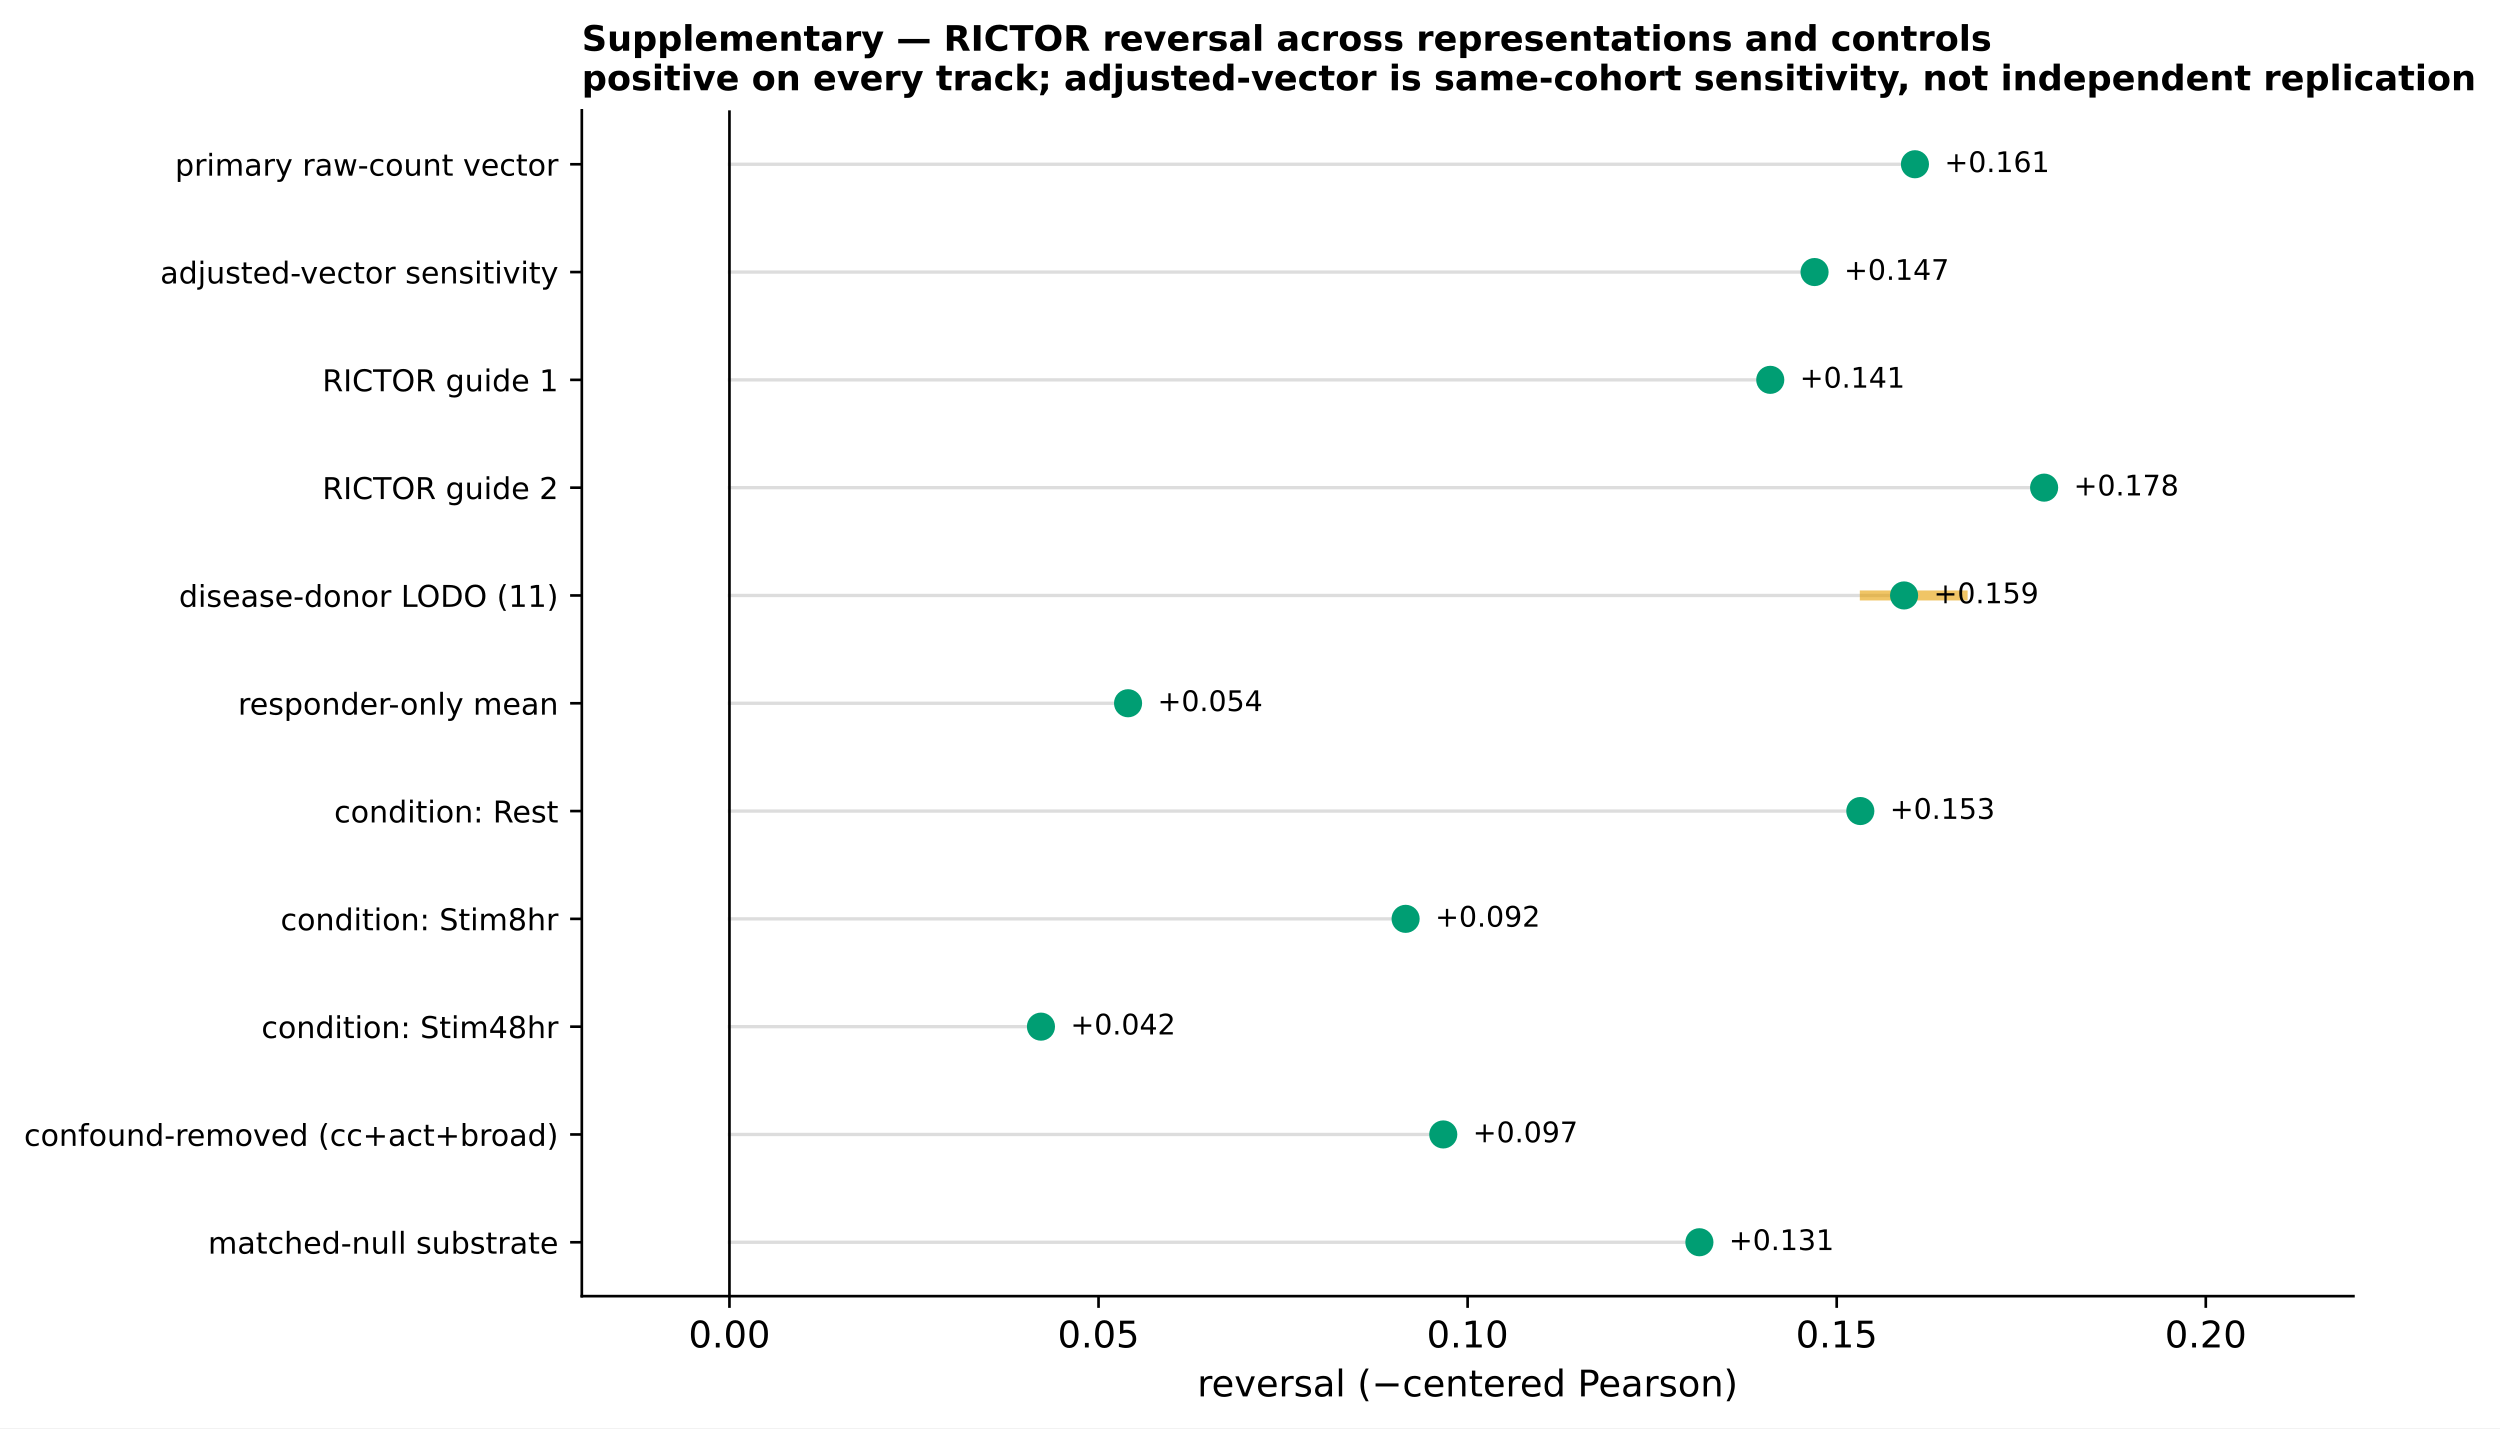
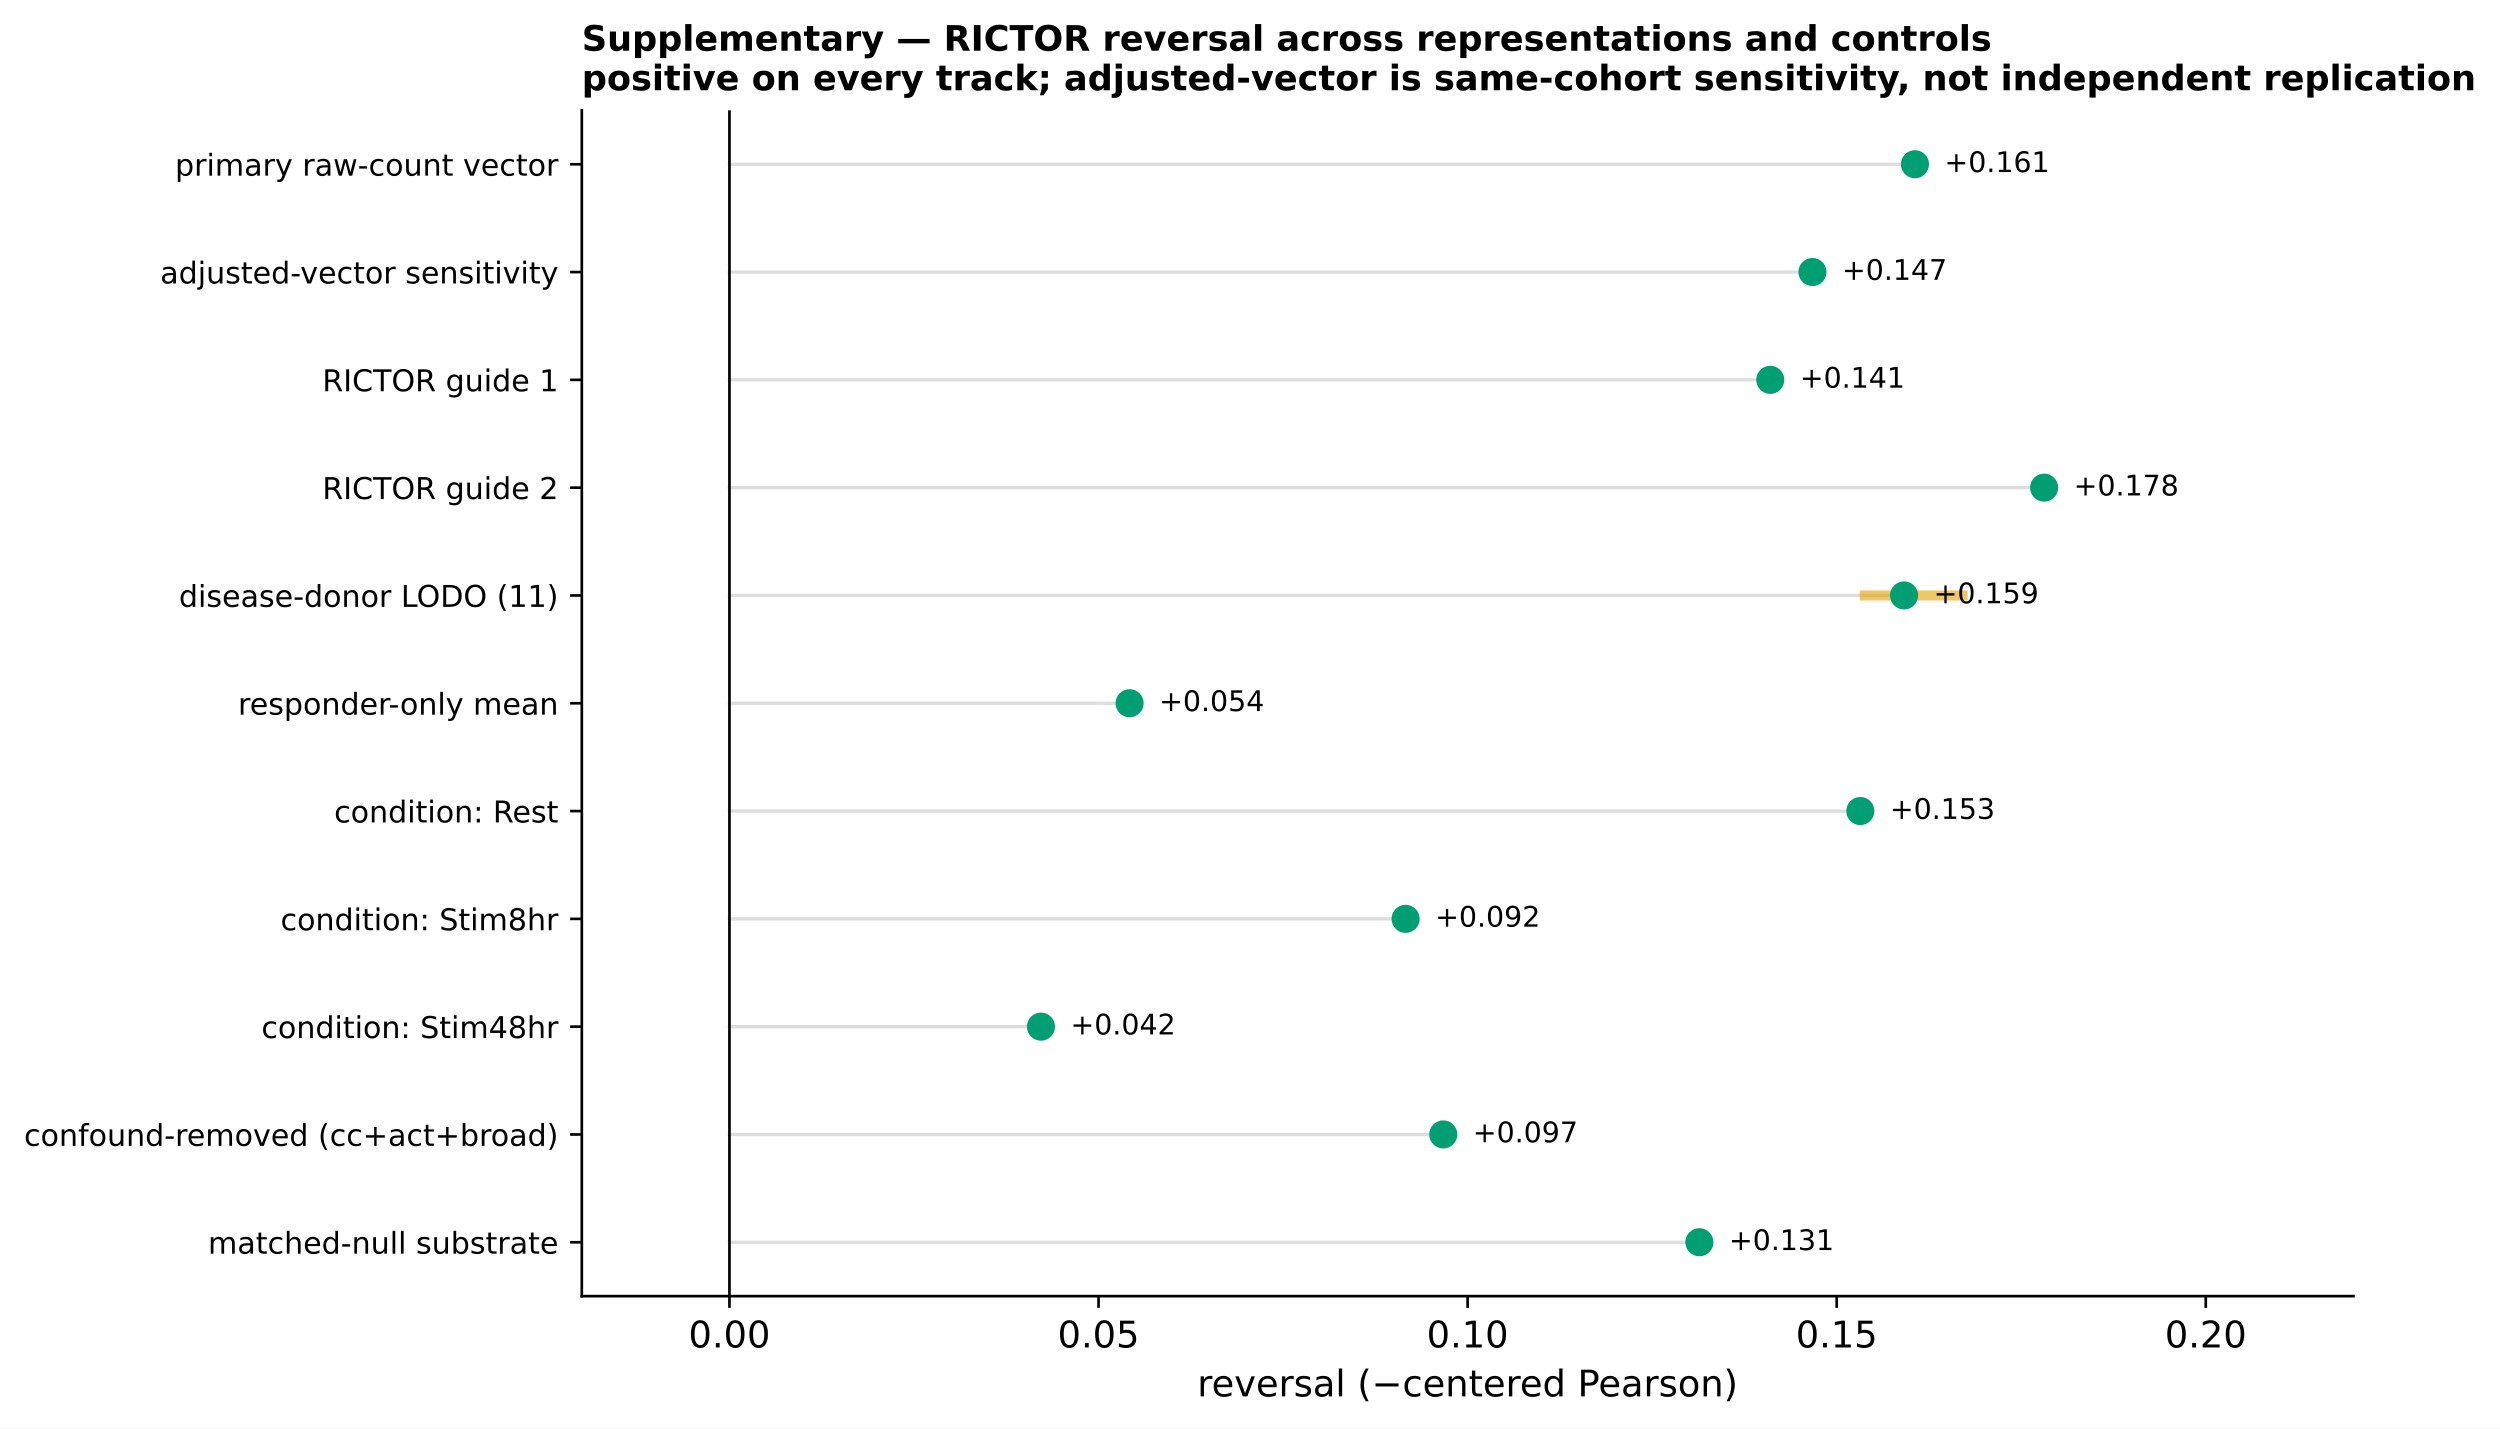
<svg xmlns="http://www.w3.org/2000/svg" xmlns:xlink="http://www.w3.org/1999/xlink" width="748.053pt" height="427.326pt" viewBox="0 0 748.053 427.326" version="1.1">
  <defs>
    <style type="text/css">*{stroke-linejoin: round; stroke-linecap: butt}</style>
  </defs>
  <g id="figure_1">
    <g id="patch_1">
      <path d="M 0 427.326  L 748.053 427.326  L 748.053 0  L 0 0  z " style="fill: #ffffff" />
    </g>
    <g id="axes_1">
      <g id="patch_2">
        <path d="M 174.092 387.834  L 704.192 387.834  L 704.192 33.018  L 174.092 33.018  z " style="fill: #ffffff" />
      </g>
      <g id="matplotlib.axis_1">
        <g id="xtick_1">
          <g id="line2d_1">
            <defs>
              <path id="mecb01af352" d="M 0 0  L 0 3.5  " style="stroke: #000000; stroke-width: 0.8" />
            </defs>
            <g>
              <use xlink:href="#mecb01af352" x="218.267" y="387.834" style="stroke: #000000; stroke-width: 0.8" />
            </g>
          </g>
          <g id="text_1">
            <text style="font-size: 11px; font-family: 'DejaVu Sans'; text-anchor: middle" x="218.267" y="403.192" transform="rotate(-0 218.267 403.1924)">0.00</text>
          </g>
        </g>
        <g id="xtick_2">
          <g id="line2d_2">
            <g>
              <use xlink:href="#mecb01af352" x="328.705" y="387.834" style="stroke: #000000; stroke-width: 0.8" />
            </g>
          </g>
          <g id="text_2">
            <text style="font-size: 11px; font-family: 'DejaVu Sans'; text-anchor: middle" x="328.705" y="403.192" transform="rotate(-0 328.7045 403.1924)">0.05</text>
          </g>
        </g>
        <g id="xtick_3">
          <g id="line2d_3">
            <g>
              <use xlink:href="#mecb01af352" x="439.142" y="387.834" style="stroke: #000000; stroke-width: 0.8" />
            </g>
          </g>
          <g id="text_3">
            <text style="font-size: 11px; font-family: 'DejaVu Sans'; text-anchor: middle" x="439.142" y="403.192" transform="rotate(-0 439.142 403.1924)">0.10</text>
          </g>
        </g>
        <g id="xtick_4">
          <g id="line2d_4">
            <g>
              <use xlink:href="#mecb01af352" x="549.58" y="387.834" style="stroke: #000000; stroke-width: 0.8" />
            </g>
          </g>
          <g id="text_4">
            <text style="font-size: 11px; font-family: 'DejaVu Sans'; text-anchor: middle" x="549.58" y="403.192" transform="rotate(-0 549.5795 403.1924)">0.15</text>
          </g>
        </g>
        <g id="xtick_5">
          <g id="line2d_5">
            <g>
              <use xlink:href="#mecb01af352" x="660.017" y="387.834" style="stroke: #000000; stroke-width: 0.8" />
            </g>
          </g>
          <g id="text_5">
            <text style="font-size: 11px; font-family: 'DejaVu Sans'; text-anchor: middle" x="660.017" y="403.192" transform="rotate(-0 660.017 403.1924)">0.20</text>
          </g>
        </g>
        <g id="text_6">
          <text style="font-size: 11px; font-family: 'DejaVu Sans'; text-anchor: middle" x="439.142" y="417.838" transform="rotate(-0 439.142 417.8383)">reversal (−centered Pearson)</text>
        </g>
      </g>
      <g id="matplotlib.axis_2">
        <g id="ytick_1">
          <g id="line2d_6">
            <defs>
              <path id="m360fb536de" d="M 0 0  L -3.5 0  " style="stroke: #000000; stroke-width: 0.8" />
            </defs>
            <g>
              <use xlink:href="#m360fb536de" x="174.092" y="49.146" style="stroke: #000000; stroke-width: 0.8" />
            </g>
          </g>
          <g id="text_7">
            <text style="font-size: 9px; font-family: 'DejaVu Sans'; text-anchor: end" x="167.092" y="52.565" transform="rotate(-0 167.092 52.56539)">primary raw-count vector</text>
          </g>
        </g>
        <g id="ytick_2">
          <g id="line2d_7">
            <g>
              <use xlink:href="#m360fb536de" x="174.092" y="81.402" style="stroke: #000000; stroke-width: 0.8" />
            </g>
          </g>
          <g id="text_8">
            <text style="font-size: 9px; font-family: 'DejaVu Sans'; text-anchor: end" x="167.092" y="84.821" transform="rotate(-0 167.092 84.82139)">adjusted-vector sensitivity</text>
          </g>
        </g>
        <g id="ytick_3">
          <g id="line2d_8">
            <g>
              <use xlink:href="#m360fb536de" x="174.092" y="113.658" style="stroke: #000000; stroke-width: 0.8" />
            </g>
          </g>
          <g id="text_9">
            <text style="font-size: 9px; font-family: 'DejaVu Sans'; text-anchor: end" x="167.092" y="117.077" transform="rotate(-0 167.092 117.0774)">RICTOR guide 1</text>
          </g>
        </g>
        <g id="ytick_4">
          <g id="line2d_9">
            <g>
              <use xlink:href="#m360fb536de" x="174.092" y="145.914" style="stroke: #000000; stroke-width: 0.8" />
            </g>
          </g>
          <g id="text_10">
            <text style="font-size: 9px; font-family: 'DejaVu Sans'; text-anchor: end" x="167.092" y="149.333" transform="rotate(-0 167.092 149.3334)">RICTOR guide 2</text>
          </g>
        </g>
        <g id="ytick_5">
          <g id="line2d_10">
            <g>
              <use xlink:href="#m360fb536de" x="174.092" y="178.17" style="stroke: #000000; stroke-width: 0.8" />
            </g>
          </g>
          <g id="text_11">
            <text style="font-size: 9px; font-family: 'DejaVu Sans'; text-anchor: end" x="167.092" y="181.589" transform="rotate(-0 167.092 181.5894)">disease-donor LODO (11)</text>
          </g>
        </g>
        <g id="ytick_6">
          <g id="line2d_11">
            <g>
              <use xlink:href="#m360fb536de" x="174.092" y="210.426" style="stroke: #000000; stroke-width: 0.8" />
            </g>
          </g>
          <g id="text_12">
            <text style="font-size: 9px; font-family: 'DejaVu Sans'; text-anchor: end" x="167.092" y="213.845" transform="rotate(-0 167.092 213.8454)">responder-only mean</text>
          </g>
        </g>
        <g id="ytick_7">
          <g id="line2d_12">
            <g>
              <use xlink:href="#m360fb536de" x="174.092" y="242.682" style="stroke: #000000; stroke-width: 0.8" />
            </g>
          </g>
          <g id="text_13">
            <text style="font-size: 9px; font-family: 'DejaVu Sans'; text-anchor: end" x="167.092" y="246.101" transform="rotate(-0 167.092 246.1014)">condition: Rest</text>
          </g>
        </g>
        <g id="ytick_8">
          <g id="line2d_13">
            <g>
              <use xlink:href="#m360fb536de" x="174.092" y="274.938" style="stroke: #000000; stroke-width: 0.8" />
            </g>
          </g>
          <g id="text_14">
            <text style="font-size: 9px; font-family: 'DejaVu Sans'; text-anchor: end" x="167.092" y="278.357" transform="rotate(-0 167.092 278.3574)">condition: Stim8hr</text>
          </g>
        </g>
        <g id="ytick_9">
          <g id="line2d_14">
            <g>
              <use xlink:href="#m360fb536de" x="174.092" y="307.194" style="stroke: #000000; stroke-width: 0.8" />
            </g>
          </g>
          <g id="text_15">
            <text style="font-size: 9px; font-family: 'DejaVu Sans'; text-anchor: end" x="167.092" y="310.613" transform="rotate(-0 167.092 310.6134)">condition: Stim48hr</text>
          </g>
        </g>
        <g id="ytick_10">
          <g id="line2d_15">
            <g>
              <use xlink:href="#m360fb536de" x="174.092" y="339.45" style="stroke: #000000; stroke-width: 0.8" />
            </g>
          </g>
          <g id="text_16">
            <text style="font-size: 9px; font-family: 'DejaVu Sans'; text-anchor: end" x="167.092" y="342.869" transform="rotate(-0 167.092 342.8694)">confound-removed (cc+act+broad)</text>
          </g>
        </g>
        <g id="ytick_11">
          <g id="line2d_16">
            <g>
              <use xlink:href="#m360fb536de" x="174.092" y="371.706" style="stroke: #000000; stroke-width: 0.8" />
            </g>
          </g>
          <g id="text_17">
            <text style="font-size: 9px; font-family: 'DejaVu Sans'; text-anchor: end" x="167.092" y="375.125" transform="rotate(-0 167.092 375.1254)">matched-null substrate</text>
          </g>
        </g>
      </g>
      <g id="line2d_17">
        <path d="M 218.267 49.146  L 572.992 49.146  " clip-path="url(#p3b2142cef9)" style="fill: none; stroke: #dddddd; stroke-linecap: square" />
      </g>
      <g id="line2d_18">
-         <path d="M 218.267 81.402  L 542.953 81.402  " clip-path="url(#p3b2142cef9)" style="fill: none; stroke: #dddddd; stroke-linecap: square" />
+         <path d="M 218.267 81.402  L 542.319 81.402  " clip-path="url(#p3b2142cef9)" style="fill: none; stroke: #dddddd; stroke-linecap: square" />
      </g>
      <g id="line2d_19">
        <path d="M 218.267 113.658  L 529.701 113.658  " clip-path="url(#p3b2142cef9)" style="fill: none; stroke: #dddddd; stroke-linecap: square" />
      </g>
      <g id="line2d_20">
        <path d="M 218.267 145.914  L 611.645 145.914  " clip-path="url(#p3b2142cef9)" style="fill: none; stroke: #dddddd; stroke-linecap: square" />
      </g>
      <g id="line2d_21">
        <path d="M 218.267 178.17  L 569.741 178.17  " clip-path="url(#p3b2142cef9)" style="fill: none; stroke: #dddddd; stroke-linecap: square" />
      </g>
      <g id="line2d_22">
        <path d="M 557.993 178.17  L 587.256 178.17  " clip-path="url(#p3b2142cef9)" style="fill: none; stroke: #e69f00; stroke-opacity: 0.6; stroke-width: 3; stroke-linecap: square" />
      </g>
      <g id="line2d_23">
-         <path d="M 218.267 210.426  L 337.54 210.426  " clip-path="url(#p3b2142cef9)" style="fill: none; stroke: #dddddd; stroke-linecap: square" />
+         <path d="M 218.267 210.426  L 338.006 210.426  " clip-path="url(#p3b2142cef9)" style="fill: none; stroke: #dddddd; stroke-linecap: square" />
      </g>
      <g id="line2d_24">
        <path d="M 218.267 242.682  L 556.648 242.682  " clip-path="url(#p3b2142cef9)" style="fill: none; stroke: #dddddd; stroke-linecap: square" />
      </g>
      <g id="line2d_25">
        <path d="M 218.267 274.938  L 420.589 274.938  " clip-path="url(#p3b2142cef9)" style="fill: none; stroke: #dddddd; stroke-linecap: square" />
      </g>
      <g id="line2d_26">
        <path d="M 218.267 307.194  L 311.476 307.194  " clip-path="url(#p3b2142cef9)" style="fill: none; stroke: #dddddd; stroke-linecap: square" />
      </g>
      <g id="line2d_27">
        <path d="M 218.267 339.45  L 431.855 339.45  " clip-path="url(#p3b2142cef9)" style="fill: none; stroke: #dddddd; stroke-linecap: square" />
      </g>
      <g id="line2d_28">
        <path d="M 218.267 371.706  L 508.497 371.706  " clip-path="url(#p3b2142cef9)" style="fill: none; stroke: #dddddd; stroke-linecap: square" />
      </g>
      <g id="line2d_29">
        <path d="M 218.267 387.834  L 218.267 33.018  " clip-path="url(#p3b2142cef9)" style="fill: none; stroke: #000000; stroke-width: 0.8; stroke-linecap: square" />
      </g>
      <g id="patch_3">
        <path d="M 174.092 387.834  L 174.092 33.018  " style="fill: none; stroke: #000000; stroke-width: 0.8; stroke-linejoin: miter; stroke-linecap: square" />
      </g>
      <g id="patch_4">
        <path d="M 174.092 387.834  L 704.192 387.834  " style="fill: none; stroke: #000000; stroke-width: 0.8; stroke-linejoin: miter; stroke-linecap: square" />
      </g>
      <g id="PathCollection_1">
        <defs>
          <path id="m64a1d5a348" d="M 0 3.708  C 0.983 3.708 1.927 3.317 2.622 2.622  C 3.317 1.927 3.708 0.983 3.708 0  C 3.708 -0.983 3.317 -1.927 2.622 -2.622  C 1.927 -3.317 0.983 -3.708 0 -3.708  C -0.983 -3.708 -1.927 -3.317 -2.622 -2.622  C -3.317 -1.927 -3.708 -0.983 -3.708 0  C -3.708 0.983 -3.317 1.927 -2.622 2.622  C -1.927 3.317 -0.983 3.708 0 3.708  z " style="stroke: #009e73" />
        </defs>
        <g clip-path="url(#p3b2142cef9)">
          <use xlink:href="#m64a1d5a348" x="572.992" y="49.146" style="fill: #009e73; stroke: #009e73" />
        </g>
      </g>
      <g id="text_18">
        <text style="font-size: 8.5px; font-family: 'DejaVu Sans'; text-anchor: start" x="581.827" y="51.492" transform="rotate(-0 581.8273 51.49156)">+0.161</text>
      </g>
      <g id="PathCollection_2">
        <g clip-path="url(#p3b2142cef9)">
-           <use xlink:href="#m64a1d5a348" x="542.953" y="81.402" style="fill: #009e73; stroke: #009e73" />
+           <use xlink:href="#m64a1d5a348" x="542.319" y="81.402" style="fill: #009e73; stroke: #009e73" />
        </g>
      </g>
      <g id="text_19">
-         <text style="font-size: 8.5px; font-family: 'DejaVu Sans'; text-anchor: start" x="551.788" y="83.748" transform="rotate(-0 551.7883 83.74756)">+0.147</text>
+         <text style="font-size: 8.5px; font-family: 'DejaVu Sans'; text-anchor: start" x="551.154" y="83.748" transform="rotate(-0 551.1544 83.74756)">+0.147</text>
      </g>
      <g id="PathCollection_3">
        <g clip-path="url(#p3b2142cef9)">
          <use xlink:href="#m64a1d5a348" x="529.701" y="113.658" style="fill: #009e73; stroke: #009e73" />
        </g>
      </g>
      <g id="text_20">
        <text style="font-size: 8.5px; font-family: 'DejaVu Sans'; text-anchor: start" x="538.536" y="116.004" transform="rotate(-0 538.5358 116.0036)">+0.141</text>
      </g>
      <g id="PathCollection_4">
        <g clip-path="url(#p3b2142cef9)">
          <use xlink:href="#m64a1d5a348" x="611.645" y="145.914" style="fill: #009e73; stroke: #009e73" />
        </g>
      </g>
      <g id="text_21">
        <text style="font-size: 8.5px; font-family: 'DejaVu Sans'; text-anchor: start" x="620.48" y="148.26" transform="rotate(-0 620.4804 148.2596)">+0.178</text>
      </g>
      <g id="PathCollection_5">
        <g clip-path="url(#p3b2142cef9)">
          <use xlink:href="#m64a1d5a348" x="569.741" y="178.17" style="fill: #009e73; stroke: #009e73" />
        </g>
      </g>
      <g id="text_22">
        <text style="font-size: 8.5px; font-family: 'DejaVu Sans'; text-anchor: start" x="578.576" y="180.516" transform="rotate(-0 578.576 180.5156)">+0.159</text>
      </g>
      <g id="PathCollection_6">
        <g clip-path="url(#p3b2142cef9)">
-           <use xlink:href="#m64a1d5a348" x="337.54" y="210.426" style="fill: #009e73; stroke: #009e73" />
+           <use xlink:href="#m64a1d5a348" x="338.006" y="210.426" style="fill: #009e73; stroke: #009e73" />
        </g>
      </g>
      <g id="text_23">
-         <text style="font-size: 8.5px; font-family: 'DejaVu Sans'; text-anchor: start" x="346.375" y="212.772" transform="rotate(-0 346.3745 212.7716)">+0.054</text>
+         <text style="font-size: 8.5px; font-family: 'DejaVu Sans'; text-anchor: start" x="346.841" y="212.772" transform="rotate(-0 346.8406 212.7716)">+0.054</text>
      </g>
      <g id="PathCollection_7">
        <g clip-path="url(#p3b2142cef9)">
          <use xlink:href="#m64a1d5a348" x="556.648" y="242.682" style="fill: #009e73; stroke: #009e73" />
        </g>
      </g>
      <g id="text_24">
        <text style="font-size: 8.5px; font-family: 'DejaVu Sans'; text-anchor: start" x="565.483" y="245.028" transform="rotate(-0 565.4825 245.0276)">+0.153</text>
      </g>
      <g id="PathCollection_8">
        <g clip-path="url(#p3b2142cef9)">
          <use xlink:href="#m64a1d5a348" x="420.589" y="274.938" style="fill: #009e73; stroke: #009e73" />
        </g>
      </g>
      <g id="text_25">
        <text style="font-size: 8.5px; font-family: 'DejaVu Sans'; text-anchor: start" x="429.424" y="277.284" transform="rotate(-0 429.4235 277.2836)">+0.092</text>
      </g>
      <g id="PathCollection_9">
        <g clip-path="url(#p3b2142cef9)">
          <use xlink:href="#m64a1d5a348" x="311.476" y="307.194" style="fill: #009e73; stroke: #009e73" />
        </g>
      </g>
      <g id="text_26">
        <text style="font-size: 8.5px; font-family: 'DejaVu Sans'; text-anchor: start" x="320.311" y="309.54" transform="rotate(-0 320.3113 309.5396)">+0.042</text>
      </g>
      <g id="PathCollection_10">
        <g clip-path="url(#p3b2142cef9)">
          <use xlink:href="#m64a1d5a348" x="431.855" y="339.45" style="fill: #009e73; stroke: #009e73" />
        </g>
      </g>
      <g id="text_27">
        <text style="font-size: 8.5px; font-family: 'DejaVu Sans'; text-anchor: start" x="440.69" y="341.796" transform="rotate(-0 440.6904 341.7956)">+0.097</text>
      </g>
      <g id="PathCollection_11">
        <g clip-path="url(#p3b2142cef9)">
          <use xlink:href="#m64a1d5a348" x="508.497" y="371.706" style="fill: #009e73; stroke: #009e73" />
        </g>
      </g>
      <g id="text_28">
        <text style="font-size: 8.5px; font-family: 'DejaVu Sans'; text-anchor: start" x="517.332" y="374.052" transform="rotate(-0 517.3318 374.0516)">+0.131</text>
      </g>
      <g id="text_29">
        <text style="font-weight: 700; font-size: 10.5px; font-family: 'DejaVu Sans'" transform="translate(174.092 15.17836)">Supplementary — RICTOR reversal across representations and controls</text>
        <text style="font-weight: 700; font-size: 10.5px; font-family: 'DejaVu Sans'" transform="translate(174.092 27.01809)">positive on every track; adjusted-vector is same-cohort sensitivity, not independent replication</text>
      </g>
    </g>
  </g>
  <defs>
    <clipPath id="p3b2142cef9">
      <rect x="174.092" y="33.018" width="530.1" height="354.816" />
    </clipPath>
  </defs>
</svg>
